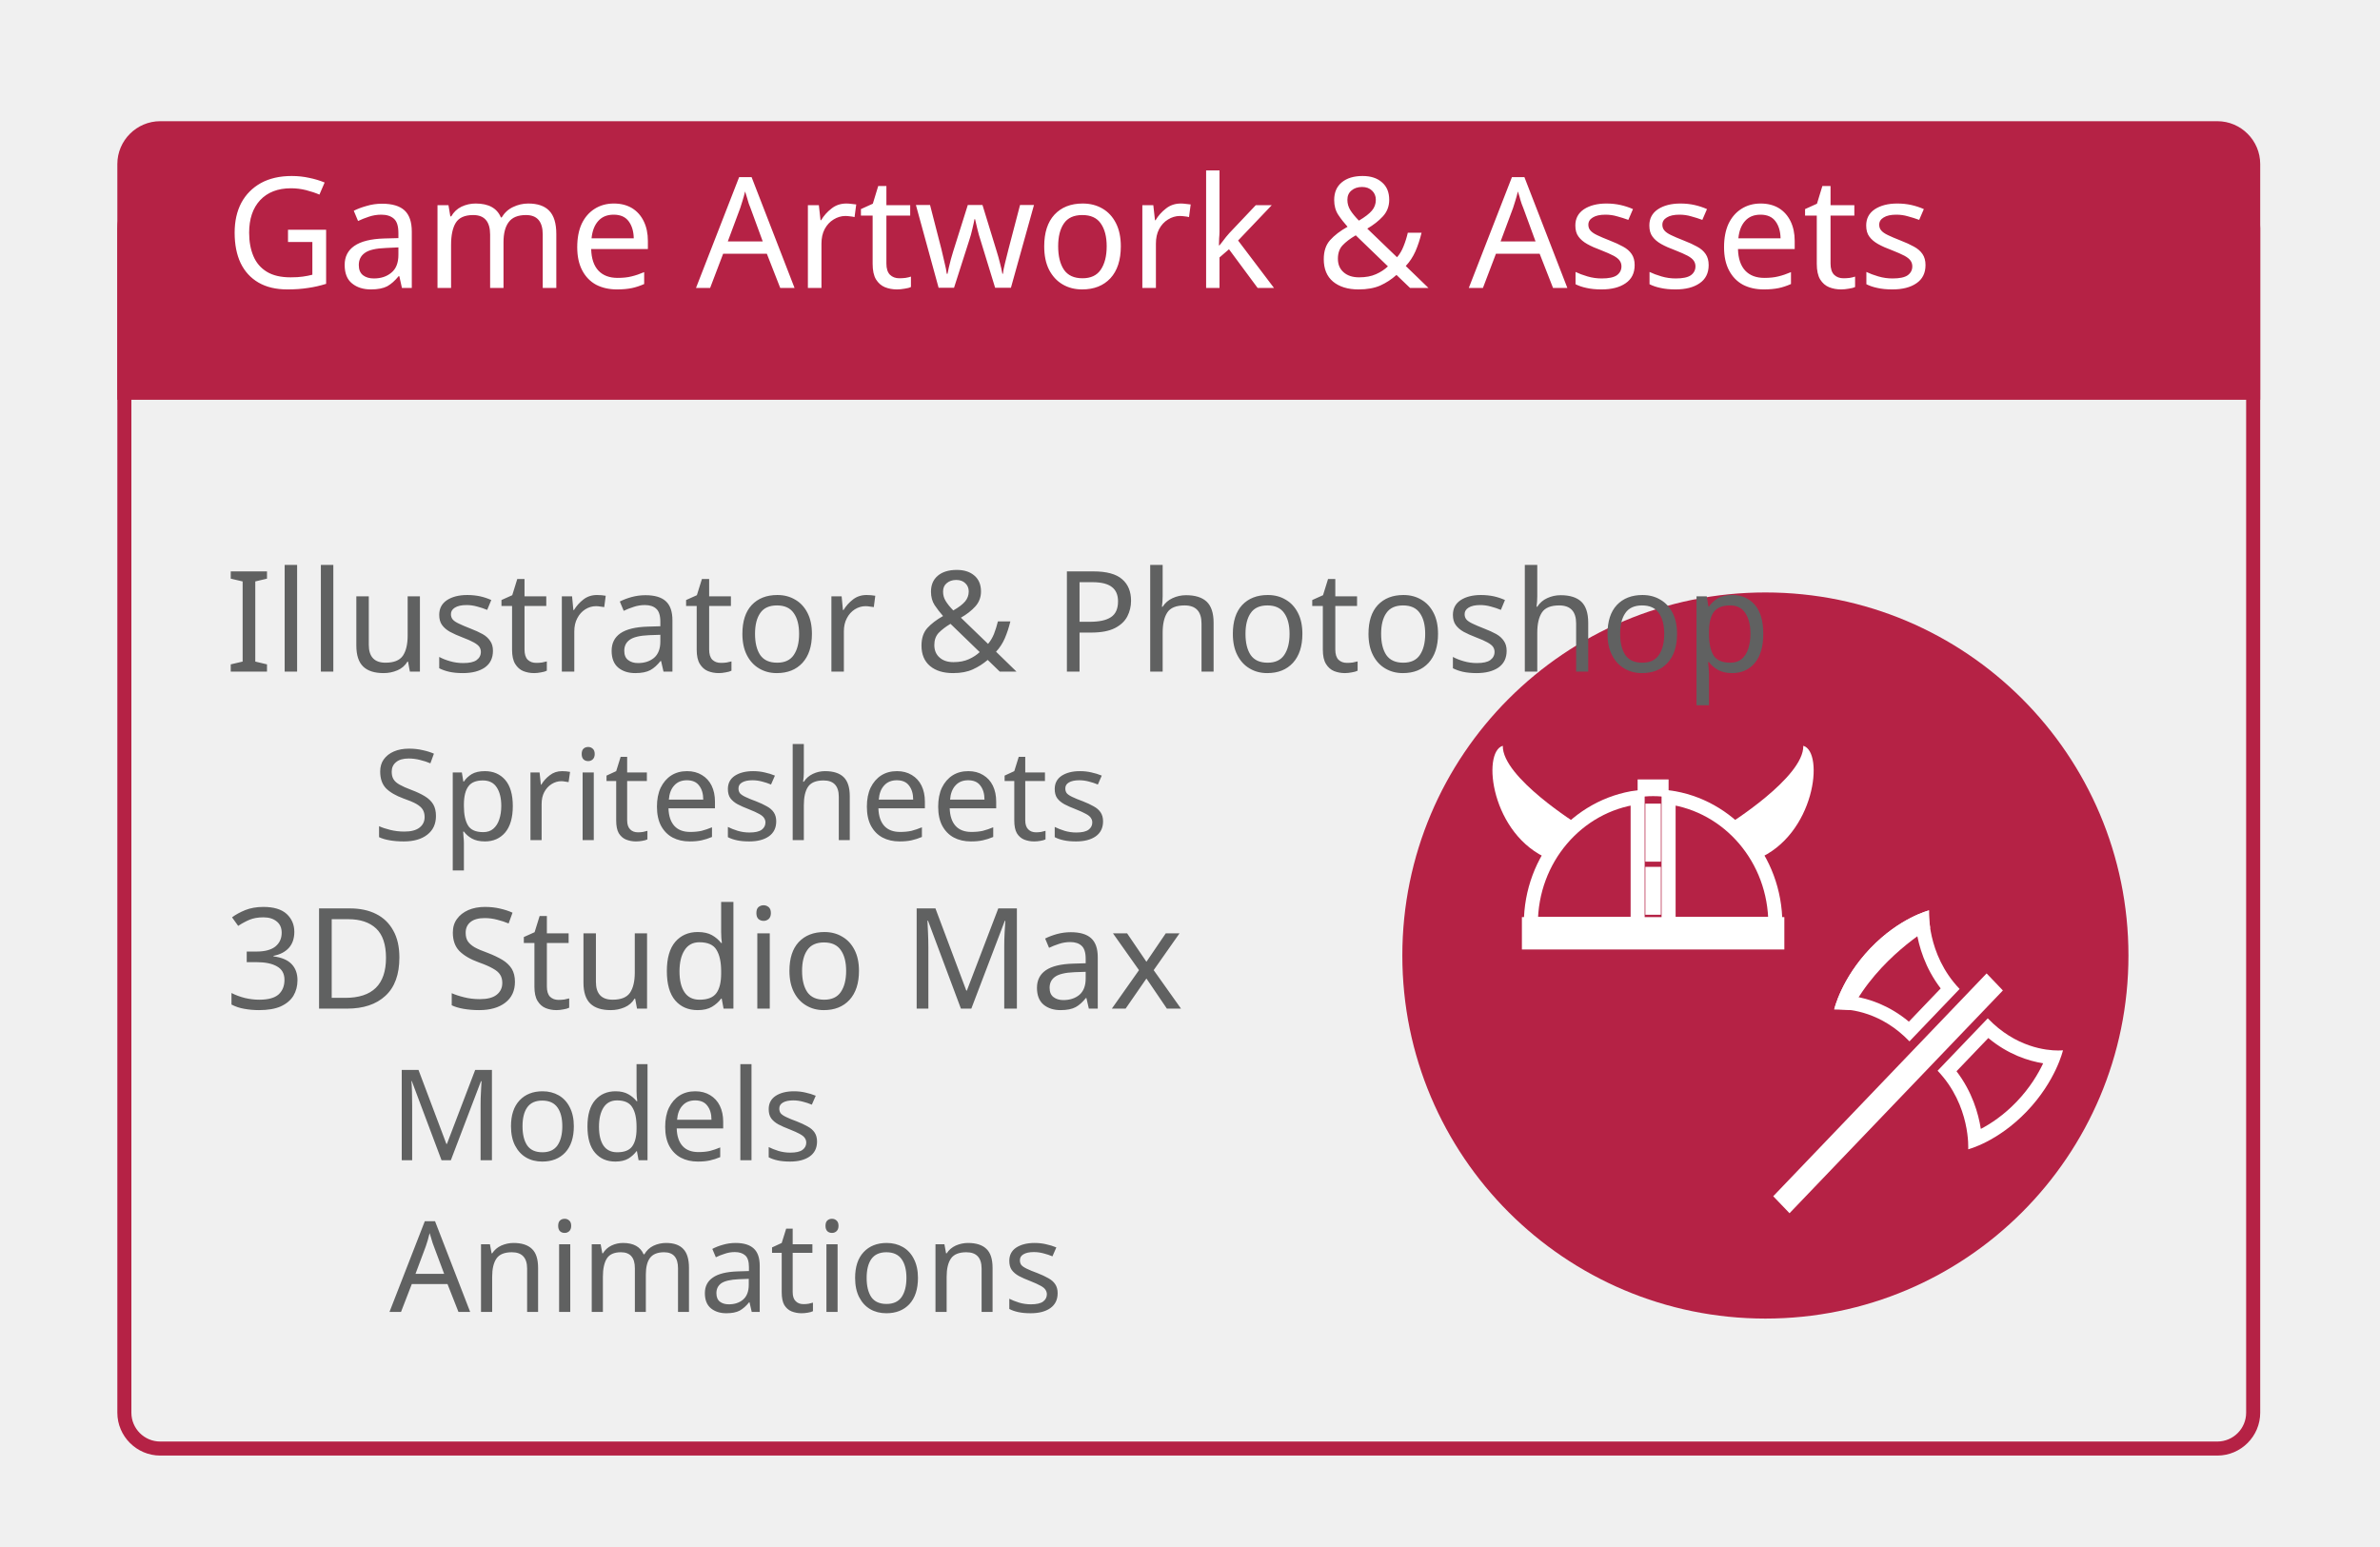
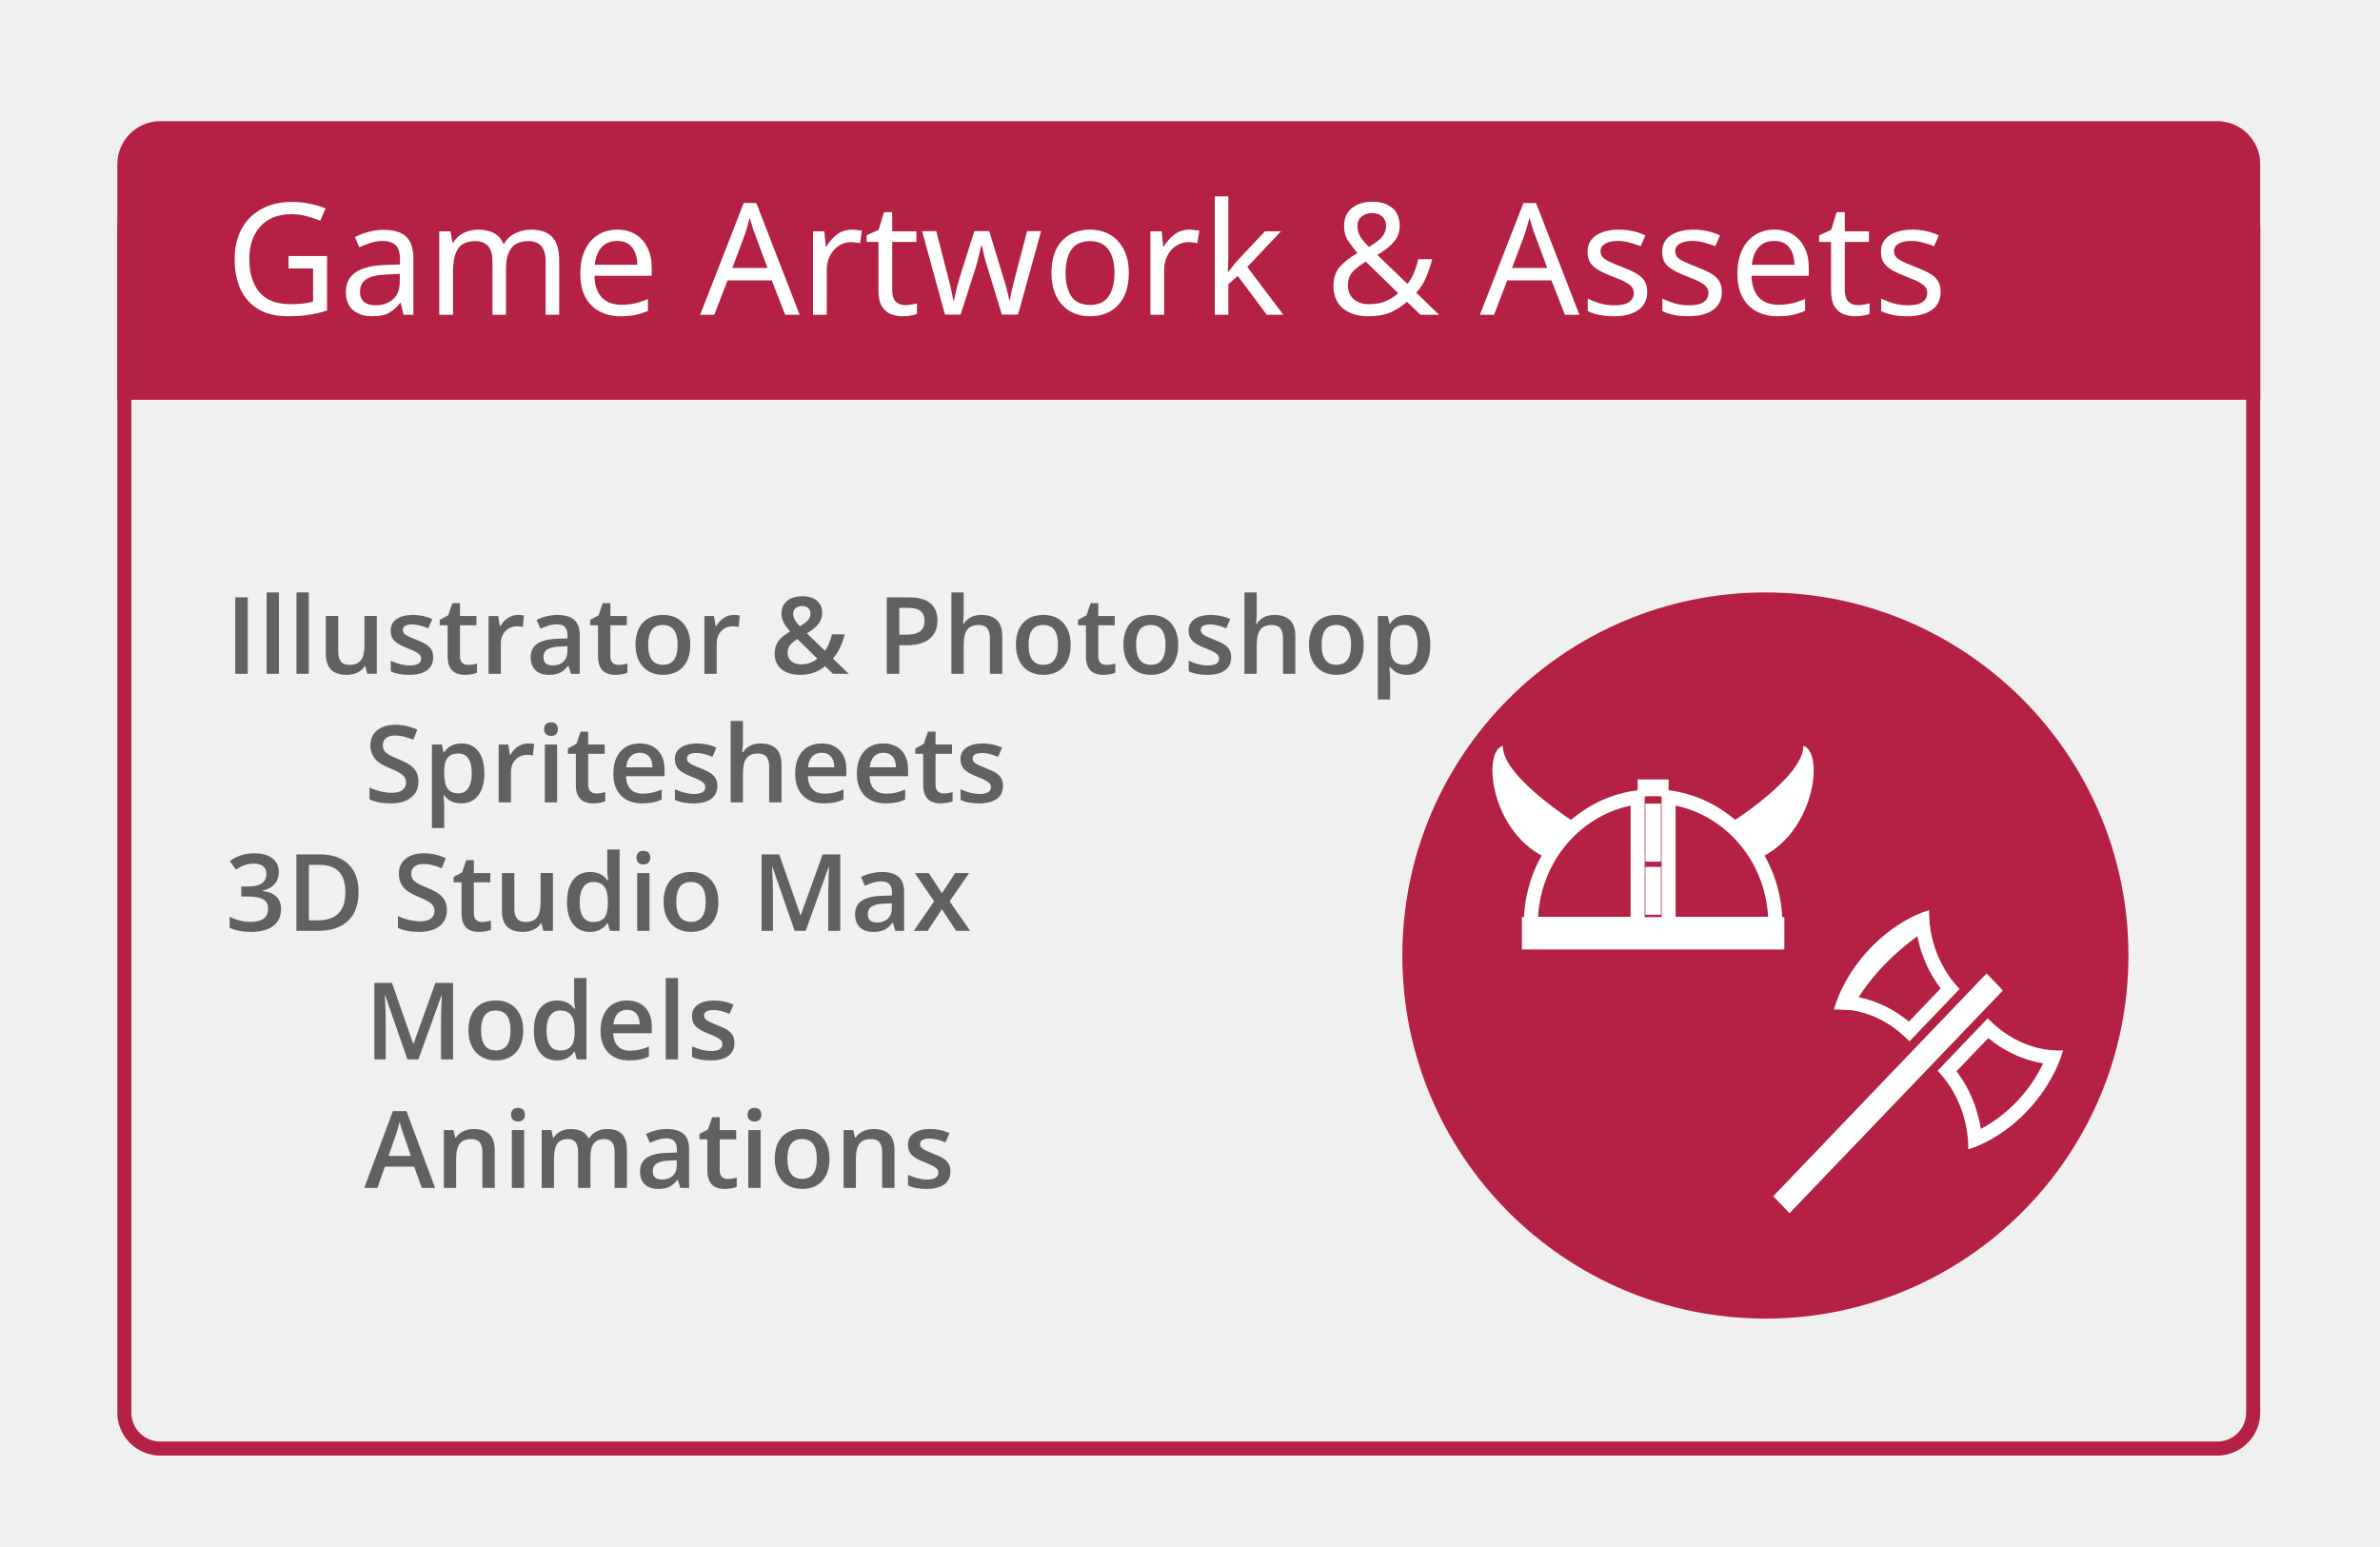
<svg xmlns="http://www.w3.org/2000/svg" version="1.1" x="0px" y="0px" width="200px" height="130px" viewBox="0 0 200 130" enable-background="new 0 0 200 130" xml:space="preserve">
  <g id="Layer_1">
    <g>
      <g>
-         <path fill="#B52245" d="M186.333,16.765c1.334,0,2.419,1.087,2.419,2.422v99.527c0,1.336-1.085,2.423-2.419,2.423H13.463     c-1.335,0-2.422-1.087-2.422-2.423V19.187c0-1.335,1.086-2.422,2.422-2.422H186.333 M186.333,15.585H13.463     c-1.979,0-3.602,1.622-3.602,3.602v99.527c0,1.98,1.623,3.603,3.602,3.603h172.871c1.979,0,3.6-1.622,3.6-3.603V19.187     C189.933,17.207,188.313,15.585,186.333,15.585L186.333,15.585z" />
+         <path fill="#B52145" d="M186.333,16.765c1.334,0,2.419,1.087,2.419,2.422v99.527c0,1.336-1.085,2.423-2.419,2.423H13.463     c-1.335,0-2.422-1.087-2.422-2.423V19.187c0-1.335,1.086-2.422,2.422-2.422H186.333 M186.333,15.585H13.463     c-1.979,0-3.602,1.622-3.602,3.602v99.527c0,1.98,1.623,3.603,3.602,3.603h172.871c1.979,0,3.6-1.622,3.6-3.603V19.187     C189.933,17.207,188.313,15.585,186.333,15.585L186.333,15.585z" />
      </g>
-       <path fill="#B52245" d="M186.333,10.185H13.463c-1.979,0-3.602,1.62-3.602,3.601V28.19v1.803v3.603h3.602h172.871h3.6v-3.603    V28.19V13.785C189.933,11.805,188.313,10.185,186.333,10.185z" />
+       <path fill="#B52145" d="M186.333,10.185H13.463c-1.979,0-3.602,1.62-3.602,3.601V28.19v1.803v3.603h3.602h172.871h3.6v-3.603    V28.19V13.785C189.933,11.805,188.313,10.185,186.333,10.185z" />
      <g>
        <rect x="18.92" y="16.499" fill="none" width="171.363" height="14.794" />
-         <text transform="matrix(1 0 0 1 18.9209 24.1963)" fill="#FFFFFF" font-family="'Rokkitt-Bold'" font-size="12.98">Game Artwork &amp; Assets</text>
+         <text transform="matrix(1 0 0 1 18.9209 26.4531)" fill="#FFFFFF" font-family="'OpenSans-Semibold'" font-size="13.097">Game Artwork &amp; Assets</text>
      </g>
-       <circle fill="#B52245" cx="148.352" cy="80.295" r="30.509" />
+       <circle fill="#B52145" cx="148.352" cy="80.295" r="30.509" />
      <g>
-         <rect x="18.92" y="49.786" fill="none" width="107.675" height="62.867" />
-         <text transform="matrix(1 0 0 1 18.9209 56.4385)">
-           <tspan x="0" y="0" fill="#606161" font-family="'Rokkitt'" font-size="11.8">Illustrator &amp; Photoshop</tspan>
-           <tspan x="0" y="14.16" fill="#606161" font-family="'Rokkitt'" font-size="11.8">     </tspan>
-           <tspan x="12.388" y="14.16" fill="#606161" font-family="'Rokkitt'" font-size="10.62">Spritesheets</tspan>
-           <tspan x="0" y="28.32" fill="#606161" font-family="'Rokkitt'" font-size="11.8">3D Studio Max</tspan>
-           <tspan x="0" y="41.063" fill="#606161" font-family="'Rokkitt'" font-size="10.62">     Models</tspan>
-           <tspan x="0" y="53.808" fill="#606161" font-family="'Rokkitt'" font-size="10.62">     Animations</tspan>
-         </text>
+         <g>
+           <path fill="#606161" d="M19.769,56.623v-6.425h1.05v6.425H19.769z" />
+           <path fill="#606161" d="M23.438,56.623h-1.033v-6.838h1.033V56.623z" />
+           <path fill="#606161" d="M25.948,56.623h-1.033v-6.838h1.033V56.623z" />
+           <path fill="#606161" d="M30.852,56.623l-0.145-0.637h-0.053c-0.144,0.226-0.348,0.402-0.613,0.531      c-0.266,0.129-0.568,0.193-0.908,0.193c-0.589,0-1.028-0.146-1.318-0.439s-0.435-0.736-0.435-1.332v-3.177h1.042v2.997      c0,0.372,0.076,0.651,0.229,0.837c0.152,0.187,0.391,0.279,0.716,0.279c0.434,0,0.752-0.13,0.956-0.389      c0.203-0.26,0.305-0.693,0.305-1.304v-2.421h1.037v4.86H30.852z" />
+           <path fill="#606161" d="M36.402,55.238c0,0.475-0.173,0.839-0.519,1.093c-0.346,0.253-0.841,0.38-1.485,0.38      c-0.647,0-1.167-0.098-1.56-0.295v-0.892c0.571,0.264,1.103,0.396,1.595,0.396c0.636,0,0.954-0.191,0.954-0.576      c0-0.123-0.035-0.225-0.105-0.307s-0.186-0.168-0.347-0.256s-0.385-0.187-0.672-0.299c-0.56-0.216-0.938-0.433-1.136-0.65      c-0.198-0.216-0.297-0.497-0.297-0.844c0-0.415,0.167-0.738,0.503-0.969c0.335-0.229,0.792-0.345,1.369-0.345      c0.571,0,1.112,0.116,1.622,0.347L35.989,52.8c-0.524-0.217-0.965-0.325-1.323-0.325c-0.545,0-0.817,0.155-0.817,0.466      c0,0.152,0.071,0.281,0.213,0.387s0.452,0.251,0.93,0.435c0.401,0.156,0.693,0.298,0.875,0.427s0.316,0.277,0.404,0.446      C36.358,54.803,36.402,55.005,36.402,55.238z" />
+           <path fill="#606161" d="M39.329,55.876c0.252,0,0.504-0.04,0.756-0.118v0.777c-0.114,0.05-0.262,0.092-0.441,0.125      c-0.181,0.034-0.367,0.051-0.561,0.051c-0.979,0-1.468-0.516-1.468-1.547v-2.619h-0.664v-0.457l0.712-0.378l0.352-1.028h0.637      v1.081h1.384v0.782h-1.384v2.602c0,0.249,0.062,0.433,0.187,0.552C38.963,55.816,39.127,55.876,39.329,55.876z" />
+           <path fill="#606161" d="M43.521,51.675c0.208,0,0.379,0.015,0.514,0.044l-0.101,0.963c-0.146-0.035-0.299-0.053-0.457-0.053      c-0.413,0-0.748,0.135-1.004,0.404s-0.384,0.619-0.384,1.05v2.54h-1.033v-4.86h0.809l0.136,0.856h0.053      c0.161-0.289,0.372-0.52,0.63-0.689C42.944,51.76,43.223,51.675,43.521,51.675z" />
+           <path fill="#606161" d="M47.978,56.623l-0.207-0.677h-0.035c-0.234,0.296-0.47,0.497-0.708,0.604      c-0.237,0.106-0.542,0.16-0.914,0.16c-0.478,0-0.851-0.129-1.118-0.387c-0.269-0.258-0.402-0.622-0.402-1.094      c0-0.502,0.186-0.879,0.558-1.135c0.372-0.254,0.939-0.394,1.701-0.417l0.839-0.026v-0.26c0-0.31-0.073-0.542-0.217-0.696      c-0.146-0.153-0.37-0.23-0.675-0.23c-0.249,0-0.488,0.037-0.716,0.11s-0.448,0.159-0.659,0.259l-0.334-0.738      c0.264-0.138,0.552-0.242,0.866-0.314c0.313-0.071,0.609-0.107,0.888-0.107c0.618,0,1.084,0.135,1.399,0.404      s0.473,0.693,0.473,1.271v3.273H47.978z M46.439,55.92c0.375,0,0.676-0.104,0.903-0.314c0.227-0.209,0.34-0.503,0.34-0.881      v-0.422l-0.624,0.026c-0.486,0.018-0.84,0.099-1.061,0.244c-0.222,0.145-0.332,0.366-0.332,0.665      c0,0.218,0.064,0.385,0.193,0.504C45.988,55.86,46.182,55.92,46.439,55.92z" />
+           <path fill="#606161" d="M51.968,55.876c0.252,0,0.504-0.04,0.756-0.118v0.777c-0.114,0.05-0.262,0.092-0.441,0.125      c-0.181,0.034-0.367,0.051-0.561,0.051c-0.979,0-1.468-0.516-1.468-1.547v-2.619H49.59v-0.457l0.712-0.378l0.352-1.028h0.637      v1.081h1.384v0.782h-1.384v2.602c0,0.249,0.062,0.433,0.187,0.552C51.602,55.816,51.766,55.876,51.968,55.876z" />
+           <path fill="#606161" d="M58.006,54.184c0,0.795-0.204,1.414-0.611,1.859s-0.974,0.668-1.701,0.668      c-0.454,0-0.855-0.103-1.204-0.308s-0.617-0.499-0.804-0.884c-0.188-0.383-0.281-0.828-0.281-1.336      c0-0.787,0.202-1.402,0.606-1.846c0.404-0.441,0.974-0.663,1.709-0.663c0.703,0,1.26,0.227,1.67,0.679      C57.801,52.807,58.006,53.417,58.006,54.184z M54.468,54.184c0,1.123,0.415,1.684,1.244,1.684c0.82,0,1.23-0.561,1.23-1.684      c0-1.109-0.413-1.665-1.239-1.665c-0.434,0-0.748,0.144-0.943,0.431S54.468,53.648,54.468,54.184z" />
+           <path fill="#606161" d="M61.658,51.675c0.208,0,0.379,0.015,0.514,0.044l-0.101,0.963c-0.146-0.035-0.299-0.053-0.457-0.053      c-0.413,0-0.748,0.135-1.004,0.404s-0.384,0.619-0.384,1.05v2.54h-1.033v-4.86h0.809l0.136,0.856h0.053      c0.161-0.289,0.372-0.52,0.63-0.689C61.08,51.76,61.359,51.675,61.658,51.675z" />
+           <path fill="#606161" d="M65.094,54.922c0-0.383,0.094-0.718,0.281-1.004c0.188-0.285,0.526-0.568,1.015-0.85      c-0.278-0.326-0.468-0.601-0.569-0.824c-0.102-0.225-0.152-0.456-0.152-0.697c0-0.444,0.159-0.796,0.477-1.055      c0.317-0.257,0.745-0.387,1.281-0.387c0.519,0,0.926,0.126,1.222,0.376c0.296,0.251,0.444,0.589,0.444,1.013      c0,0.334-0.099,0.638-0.297,0.91c-0.197,0.272-0.528,0.545-0.991,0.817l1.521,1.468c0.237-0.313,0.435-0.773,0.593-1.38h1.063      c-0.205,0.832-0.533,1.511-0.984,2.034l1.323,1.279H69.99l-0.655-0.637c-0.299,0.24-0.618,0.421-0.956,0.542      c-0.339,0.122-0.713,0.183-1.123,0.183c-0.674,0-1.203-0.159-1.586-0.479S65.094,55.477,65.094,54.922z M67.309,55.823      c0.536,0,0.995-0.156,1.375-0.47l-1.683-1.657c-0.311,0.199-0.524,0.386-0.642,0.561c-0.117,0.174-0.176,0.373-0.176,0.595      c0,0.288,0.102,0.521,0.306,0.701C66.693,55.733,66.966,55.823,67.309,55.823z M66.654,51.582c0,0.186,0.049,0.359,0.147,0.523      s0.235,0.338,0.411,0.523c0.331-0.188,0.563-0.363,0.696-0.525c0.133-0.163,0.2-0.346,0.2-0.547c0-0.19-0.063-0.344-0.191-0.457      c-0.127-0.115-0.296-0.172-0.507-0.172c-0.231,0-0.416,0.06-0.551,0.178C66.722,51.225,66.654,51.384,66.654,51.582z" />
+           <path fill="#606161" d="M78.774,52.141c0,0.671-0.22,1.186-0.659,1.543s-1.065,0.535-1.876,0.535h-0.668v2.404h-1.05v-6.425      h1.85c0.803,0,1.404,0.164,1.804,0.492C78.575,51.019,78.774,51.502,78.774,52.141z M75.571,53.336h0.558      c0.539,0,0.935-0.094,1.187-0.281s0.378-0.48,0.378-0.879c0-0.369-0.113-0.645-0.338-0.826s-0.577-0.272-1.055-0.272h-0.729      V53.336z" />
+           <path fill="#606161" d="M84.224,56.623h-1.037v-2.988c0-0.375-0.076-0.654-0.226-0.84c-0.151-0.184-0.391-0.276-0.719-0.276      c-0.434,0-0.752,0.13-0.956,0.389c-0.204,0.26-0.305,0.694-0.305,1.304v2.412h-1.033v-6.838h1.033v1.736      c0,0.278-0.018,0.575-0.053,0.892h0.066c0.141-0.234,0.336-0.416,0.587-0.545c0.25-0.129,0.542-0.193,0.876-0.193      c1.178,0,1.767,0.593,1.767,1.78V56.623z" />
+           <path fill="#606161" d="M89.972,54.184c0,0.795-0.204,1.414-0.611,1.859s-0.974,0.668-1.701,0.668      c-0.454,0-0.855-0.103-1.204-0.308s-0.617-0.499-0.804-0.884c-0.188-0.383-0.281-0.828-0.281-1.336      c0-0.787,0.202-1.402,0.606-1.846c0.404-0.441,0.974-0.663,1.709-0.663c0.703,0,1.26,0.227,1.67,0.679      C89.767,52.807,89.972,53.417,89.972,54.184z M86.434,54.184c0,1.123,0.415,1.684,1.244,1.684c0.82,0,1.23-0.561,1.23-1.684      c0-1.109-0.413-1.665-1.239-1.665c-0.434,0-0.748,0.144-0.943,0.431S86.434,53.648,86.434,54.184z" />
+           <path fill="#606161" d="M92.969,55.876c0.252,0,0.504-0.04,0.756-0.118v0.777c-0.114,0.05-0.262,0.092-0.441,0.125      c-0.181,0.034-0.367,0.051-0.561,0.051c-0.979,0-1.468-0.516-1.468-1.547v-2.619h-0.664v-0.457l0.712-0.378l0.352-1.028h0.637      v1.081h1.384v0.782h-1.384v2.602c0,0.249,0.062,0.433,0.187,0.552C92.603,55.816,92.767,55.876,92.969,55.876z" />
+           <path fill="#606161" d="M99.007,54.184c0,0.795-0.204,1.414-0.611,1.859s-0.974,0.668-1.701,0.668      c-0.454,0-0.855-0.103-1.204-0.308s-0.617-0.499-0.804-0.884c-0.188-0.383-0.281-0.828-0.281-1.336      c0-0.787,0.202-1.402,0.606-1.846c0.404-0.441,0.974-0.663,1.709-0.663c0.703,0,1.26,0.227,1.67,0.679      C98.802,52.807,99.007,53.417,99.007,54.184z M95.469,54.184c0,1.123,0.415,1.684,1.244,1.684c0.82,0,1.23-0.561,1.23-1.684      c0-1.109-0.413-1.665-1.239-1.665c-0.434,0-0.748,0.144-0.943,0.431S95.469,53.648,95.469,54.184z" />
+           <path fill="#606161" d="M103.458,55.238c0,0.475-0.173,0.839-0.519,1.093c-0.346,0.253-0.841,0.38-1.485,0.38      c-0.647,0-1.167-0.098-1.56-0.295v-0.892c0.571,0.264,1.103,0.396,1.595,0.396c0.636,0,0.954-0.191,0.954-0.576      c0-0.123-0.035-0.225-0.105-0.307s-0.186-0.168-0.347-0.256s-0.385-0.187-0.672-0.299c-0.56-0.216-0.938-0.433-1.136-0.65      c-0.198-0.216-0.297-0.497-0.297-0.844c0-0.415,0.167-0.738,0.503-0.969c0.335-0.229,0.792-0.345,1.369-0.345      c0.571,0,1.112,0.116,1.622,0.347l-0.334,0.778c-0.524-0.217-0.965-0.325-1.323-0.325c-0.545,0-0.817,0.155-0.817,0.466      c0,0.152,0.071,0.281,0.213,0.387s0.452,0.251,0.93,0.435c0.401,0.156,0.693,0.298,0.875,0.427s0.316,0.277,0.404,0.446      C103.415,54.803,103.458,55.005,103.458,55.238z" />
+           <path fill="#606161" d="M108.851,56.623h-1.037v-2.988c0-0.375-0.076-0.654-0.226-0.84c-0.151-0.184-0.391-0.276-0.719-0.276      c-0.434,0-0.752,0.13-0.956,0.389c-0.204,0.26-0.305,0.694-0.305,1.304v2.412h-1.033v-6.838h1.033v1.736      c0,0.278-0.018,0.575-0.053,0.892h0.066c0.141-0.234,0.336-0.416,0.587-0.545c0.25-0.129,0.542-0.193,0.876-0.193      c1.178,0,1.767,0.593,1.767,1.78V56.623z" />
+           <path fill="#606161" d="M114.599,54.184c0,0.795-0.204,1.414-0.611,1.859s-0.974,0.668-1.701,0.668      c-0.454,0-0.855-0.103-1.204-0.308s-0.617-0.499-0.804-0.884c-0.188-0.383-0.281-0.828-0.281-1.336      c0-0.787,0.202-1.402,0.606-1.846c0.404-0.441,0.974-0.663,1.709-0.663c0.703,0,1.26,0.227,1.67,0.679      C114.394,52.807,114.599,53.417,114.599,54.184z M111.061,54.184c0,1.123,0.415,1.684,1.244,1.684c0.82,0,1.23-0.561,1.23-1.684      c0-1.109-0.413-1.665-1.239-1.665c-0.434,0-0.748,0.144-0.943,0.431S111.061,53.648,111.061,54.184z" />
+           <path fill="#606161" d="M118.25,56.711c-0.615,0-1.093-0.221-1.433-0.664h-0.062c0.041,0.411,0.062,0.66,0.062,0.748v1.99      h-1.033v-7.022h0.835c0.023,0.091,0.072,0.308,0.145,0.65h0.053c0.322-0.492,0.806-0.738,1.45-0.738      c0.606,0,1.079,0.22,1.417,0.659c0.338,0.439,0.507,1.057,0.507,1.85c0,0.795-0.172,1.414-0.516,1.859      C119.332,56.488,118.857,56.711,118.25,56.711z M118,52.519c-0.41,0-0.71,0.12-0.898,0.36c-0.189,0.24-0.284,0.624-0.284,1.151      v0.153c0,0.593,0.094,1.021,0.281,1.286c0.188,0.265,0.494,0.397,0.918,0.397c0.357,0,0.633-0.146,0.826-0.439      s0.29-0.71,0.29-1.252c0-0.545-0.096-0.958-0.288-1.237C118.654,52.658,118.372,52.519,118,52.519z" />
+           <path fill="#606161" d="M35.163,65.679c0,0.57-0.207,1.02-0.62,1.344c-0.413,0.326-0.983,0.488-1.709,0.488      s-1.321-0.112-1.784-0.338v-0.994c0.293,0.139,0.604,0.246,0.934,0.326c0.33,0.078,0.637,0.118,0.921,0.118      c0.416,0,0.723-0.079,0.921-0.237c0.197-0.158,0.296-0.37,0.296-0.637c0-0.24-0.091-0.444-0.272-0.611s-0.557-0.365-1.125-0.594      c-0.586-0.236-0.999-0.508-1.239-0.813s-0.36-0.671-0.36-1.099c0-0.536,0.19-0.958,0.571-1.266s0.892-0.462,1.534-0.462      c0.615,0,1.228,0.136,1.837,0.404l-0.334,0.857c-0.571-0.24-1.081-0.36-1.529-0.36c-0.34,0-0.598,0.074-0.773,0.222      c-0.176,0.148-0.264,0.344-0.264,0.587c0,0.167,0.035,0.31,0.105,0.429c0.07,0.118,0.186,0.23,0.347,0.336      s0.451,0.245,0.87,0.418c0.472,0.196,0.817,0.379,1.037,0.549s0.381,0.362,0.483,0.576S35.163,65.388,35.163,65.679z" />
+           <path fill="#606161" d="M38.762,67.511c-0.615,0-1.093-0.221-1.433-0.664h-0.062c0.041,0.411,0.062,0.66,0.062,0.748v1.99      h-1.033v-7.022h0.835c0.023,0.091,0.072,0.308,0.145,0.65h0.053c0.322-0.492,0.806-0.738,1.45-0.738      c0.606,0,1.079,0.22,1.417,0.659c0.338,0.439,0.507,1.057,0.507,1.85c0,0.795-0.172,1.414-0.516,1.859      C39.844,67.288,39.369,67.511,38.762,67.511z M38.512,63.318c-0.41,0-0.71,0.12-0.898,0.36c-0.189,0.24-0.284,0.624-0.284,1.151      v0.153c0,0.593,0.094,1.021,0.281,1.286c0.188,0.265,0.494,0.397,0.918,0.397c0.357,0,0.633-0.146,0.826-0.439      s0.29-0.71,0.29-1.252c0-0.545-0.096-0.958-0.288-1.237C39.166,63.458,38.884,63.318,38.512,63.318z" />
+           <path fill="#606161" d="M44.37,62.475c0.208,0,0.379,0.015,0.514,0.044l-0.101,0.963c-0.146-0.035-0.299-0.053-0.457-0.053      c-0.413,0-0.748,0.135-1.004,0.404s-0.384,0.619-0.384,1.05v2.54h-1.033v-4.86h0.809l0.136,0.856h0.053      c0.161-0.289,0.372-0.52,0.63-0.689C43.792,62.56,44.071,62.475,44.37,62.475z" />
+           <path fill="#606161" d="M45.723,61.274c0-0.184,0.051-0.326,0.151-0.426c0.102-0.1,0.246-0.149,0.433-0.149      c0.182,0,0.323,0.05,0.424,0.149c0.101,0.1,0.151,0.242,0.151,0.426c0,0.176-0.051,0.314-0.151,0.416      c-0.102,0.101-0.243,0.151-0.424,0.151c-0.188,0-0.332-0.051-0.433-0.151C45.774,61.589,45.723,61.45,45.723,61.274z       M46.817,67.423h-1.033v-4.86h1.033V67.423z" />
+           <path fill="#606161" d="M50.104,66.676c0.252,0,0.504-0.04,0.756-0.118v0.777c-0.114,0.05-0.262,0.092-0.441,0.125      c-0.181,0.034-0.367,0.051-0.561,0.051c-0.979,0-1.468-0.516-1.468-1.547v-2.619h-0.664v-0.457l0.712-0.378l0.352-1.028h0.637      v1.081h1.384v0.782h-1.384v2.602c0,0.249,0.062,0.433,0.187,0.552C49.739,66.616,49.902,66.676,50.104,66.676z" />
+           <path fill="#606161" d="M53.954,67.511c-0.756,0-1.347-0.221-1.773-0.661c-0.427-0.441-0.64-1.048-0.64-1.821      c0-0.794,0.198-1.418,0.593-1.873c0.396-0.453,0.939-0.681,1.63-0.681c0.642,0,1.148,0.195,1.521,0.585s0.558,0.926,0.558,1.607      v0.559h-3.239c0.015,0.472,0.142,0.834,0.382,1.088c0.24,0.253,0.579,0.38,1.015,0.38c0.287,0,0.554-0.027,0.802-0.081      c0.248-0.055,0.514-0.145,0.798-0.271v0.839c-0.252,0.121-0.507,0.206-0.765,0.256C54.58,67.485,54.285,67.511,53.954,67.511z       M53.765,63.257c-0.328,0-0.591,0.104-0.789,0.313c-0.197,0.208-0.315,0.511-0.354,0.909h2.206      c-0.006-0.401-0.103-0.705-0.29-0.912C54.351,63.36,54.093,63.257,53.765,63.257z" />
+           <path fill="#606161" d="M60.282,66.038c0,0.475-0.173,0.839-0.519,1.093c-0.346,0.253-0.841,0.38-1.485,0.38      c-0.647,0-1.167-0.098-1.56-0.295v-0.892c0.571,0.264,1.103,0.396,1.595,0.396c0.636,0,0.954-0.191,0.954-0.576      c0-0.123-0.035-0.225-0.105-0.307s-0.186-0.168-0.347-0.256s-0.385-0.187-0.672-0.299c-0.56-0.216-0.938-0.433-1.136-0.65      c-0.198-0.216-0.297-0.497-0.297-0.844c0-0.415,0.167-0.738,0.503-0.969c0.335-0.229,0.792-0.345,1.369-0.345      c0.571,0,1.112,0.116,1.622,0.347L59.869,63.6c-0.524-0.217-0.965-0.325-1.323-0.325c-0.545,0-0.817,0.155-0.817,0.466      c0,0.152,0.071,0.281,0.213,0.387s0.452,0.251,0.93,0.435c0.401,0.156,0.693,0.298,0.875,0.427s0.316,0.277,0.404,0.446      C60.238,65.603,60.282,65.805,60.282,66.038z" />
+           <path fill="#606161" d="M65.674,67.423h-1.037v-2.988c0-0.375-0.076-0.654-0.226-0.84c-0.151-0.184-0.391-0.276-0.719-0.276      c-0.434,0-0.752,0.13-0.956,0.389c-0.204,0.26-0.305,0.694-0.305,1.304v2.412h-1.033v-6.838h1.033v1.736      c0,0.278-0.018,0.575-0.053,0.892h0.066c0.141-0.234,0.336-0.416,0.587-0.545c0.25-0.129,0.542-0.193,0.876-0.193      c1.178,0,1.767,0.593,1.767,1.78V67.423z" />
+           <path fill="#606161" d="M69.234,67.511c-0.756,0-1.347-0.221-1.773-0.661c-0.427-0.441-0.64-1.048-0.64-1.821      c0-0.794,0.198-1.418,0.593-1.873c0.396-0.453,0.939-0.681,1.63-0.681c0.642,0,1.148,0.195,1.521,0.585s0.558,0.926,0.558,1.607      v0.559h-3.239c0.015,0.472,0.142,0.834,0.382,1.088c0.24,0.253,0.579,0.38,1.015,0.38c0.287,0,0.554-0.027,0.802-0.081      c0.248-0.055,0.514-0.145,0.798-0.271v0.839c-0.252,0.121-0.507,0.206-0.765,0.256C69.859,67.485,69.565,67.511,69.234,67.511z       M69.045,63.257c-0.328,0-0.591,0.104-0.789,0.313c-0.197,0.208-0.315,0.511-0.354,0.909h2.206      c-0.006-0.401-0.103-0.705-0.29-0.912C69.631,63.36,69.373,63.257,69.045,63.257z" />
+           <path fill="#606161" d="M74.419,67.511c-0.756,0-1.347-0.221-1.773-0.661c-0.427-0.441-0.64-1.048-0.64-1.821      c0-0.794,0.198-1.418,0.593-1.873c0.396-0.453,0.939-0.681,1.63-0.681c0.642,0,1.148,0.195,1.521,0.585s0.558,0.926,0.558,1.607      v0.559H73.07c0.015,0.472,0.142,0.834,0.382,1.088c0.24,0.253,0.579,0.38,1.015,0.38c0.287,0,0.554-0.027,0.802-0.081      c0.248-0.055,0.514-0.145,0.798-0.271v0.839c-0.252,0.121-0.507,0.206-0.765,0.256C75.045,67.485,74.75,67.511,74.419,67.511z       M74.23,63.257c-0.328,0-0.591,0.104-0.789,0.313c-0.197,0.208-0.315,0.511-0.354,0.909h2.206      c-0.006-0.401-0.103-0.705-0.29-0.912C74.816,63.36,74.559,63.257,74.23,63.257z" />
+           <path fill="#606161" d="M79.293,66.676c0.252,0,0.504-0.04,0.756-0.118v0.777c-0.114,0.05-0.262,0.092-0.441,0.125      c-0.181,0.034-0.367,0.051-0.561,0.051c-0.979,0-1.468-0.516-1.468-1.547v-2.619h-0.664v-0.457l0.712-0.378l0.352-1.028h0.637      v1.081H80v0.782h-1.384v2.602c0,0.249,0.062,0.433,0.187,0.552C78.927,66.616,79.091,66.676,79.293,66.676z" />
+           <path fill="#606161" d="M84.285,66.038c0,0.475-0.173,0.839-0.519,1.093c-0.346,0.253-0.841,0.38-1.485,0.38      c-0.647,0-1.167-0.098-1.56-0.295v-0.892c0.571,0.264,1.103,0.396,1.595,0.396c0.636,0,0.954-0.191,0.954-0.576      c0-0.123-0.035-0.225-0.105-0.307s-0.186-0.168-0.347-0.256s-0.385-0.187-0.672-0.299c-0.56-0.216-0.938-0.433-1.136-0.65      c-0.198-0.216-0.297-0.497-0.297-0.844c0-0.415,0.167-0.738,0.503-0.969c0.335-0.229,0.792-0.345,1.369-0.345      c0.571,0,1.112,0.116,1.622,0.347L83.872,63.6c-0.524-0.217-0.965-0.325-1.323-0.325c-0.545,0-0.817,0.155-0.817,0.466      c0,0.152,0.071,0.281,0.213,0.387s0.452,0.251,0.93,0.435c0.401,0.156,0.693,0.298,0.875,0.427s0.316,0.277,0.404,0.446      C84.241,65.603,84.285,65.805,84.285,66.038z" />
+           <path fill="#606161" d="M23.43,73.275c0,0.407-0.119,0.746-0.356,1.018c-0.237,0.271-0.571,0.453-1.002,0.547v0.035      c0.516,0.064,0.902,0.225,1.16,0.481c0.258,0.256,0.387,0.597,0.387,1.021c0,0.618-0.218,1.095-0.655,1.431      c-0.437,0.335-1.058,0.503-1.863,0.503c-0.712,0-1.313-0.115-1.802-0.348v-0.918c0.272,0.135,0.561,0.239,0.866,0.313      s0.598,0.109,0.879,0.109c0.498,0,0.87-0.092,1.116-0.277c0.246-0.184,0.369-0.47,0.369-0.856c0-0.343-0.136-0.595-0.409-0.756      s-0.7-0.241-1.283-0.241h-0.558v-0.84h0.567c1.025,0,1.538-0.354,1.538-1.063c0-0.275-0.089-0.487-0.268-0.638      c-0.179-0.148-0.442-0.224-0.791-0.224c-0.243,0-0.478,0.034-0.703,0.104c-0.226,0.068-0.492,0.203-0.8,0.401l-0.505-0.721      c0.589-0.433,1.273-0.65,2.052-0.65c0.647,0,1.153,0.14,1.516,0.418S23.43,72.786,23.43,73.275z" />
+           <path fill="#606161" d="M30.131,74.95c0,1.061-0.294,1.871-0.883,2.432c-0.589,0.562-1.437,0.842-2.544,0.842h-1.797v-6.425      h1.986c1.022,0,1.818,0.275,2.386,0.826S30.131,73.951,30.131,74.95z M29.024,74.985c0-1.539-0.719-2.308-2.158-2.308h-0.91      v4.663h0.747C28.25,77.341,29.024,76.556,29.024,74.985z" />
+           <path fill="#606161" d="M37.554,76.479c0,0.57-0.207,1.02-0.62,1.344c-0.413,0.326-0.983,0.488-1.709,0.488      s-1.321-0.112-1.784-0.338v-0.994c0.293,0.139,0.604,0.246,0.934,0.326c0.33,0.078,0.637,0.118,0.921,0.118      c0.416,0,0.723-0.079,0.921-0.237c0.197-0.158,0.296-0.37,0.296-0.637c0-0.24-0.091-0.444-0.272-0.611s-0.557-0.365-1.125-0.594      c-0.586-0.236-0.999-0.508-1.239-0.813s-0.36-0.671-0.36-1.099c0-0.536,0.19-0.958,0.571-1.266s0.892-0.462,1.534-0.462      c0.615,0,1.228,0.136,1.837,0.404l-0.334,0.857c-0.571-0.24-1.081-0.36-1.529-0.36c-0.34,0-0.598,0.074-0.773,0.222      c-0.176,0.148-0.264,0.344-0.264,0.587c0,0.167,0.035,0.31,0.105,0.429c0.07,0.118,0.186,0.23,0.347,0.336      s0.451,0.245,0.87,0.418c0.472,0.196,0.817,0.379,1.037,0.549s0.381,0.362,0.483,0.576S37.554,76.188,37.554,76.479z" />
+           <path fill="#606161" d="M40.498,77.477c0.252,0,0.504-0.04,0.756-0.118v0.777c-0.114,0.05-0.262,0.092-0.441,0.125      c-0.181,0.034-0.367,0.051-0.561,0.051c-0.979,0-1.468-0.516-1.468-1.547v-2.619h-0.664v-0.457l0.712-0.378l0.352-1.028h0.637      v1.081h1.384v0.782h-1.384v2.602c0,0.249,0.062,0.433,0.187,0.552C40.132,77.417,40.296,77.477,40.498,77.477z" />
+           <path fill="#606161" d="M45.653,78.224l-0.145-0.637h-0.053c-0.144,0.226-0.348,0.402-0.613,0.531      c-0.266,0.129-0.568,0.193-0.908,0.193c-0.589,0-1.028-0.146-1.318-0.439s-0.435-0.736-0.435-1.332v-3.177h1.042v2.997      c0,0.372,0.076,0.651,0.229,0.837c0.152,0.187,0.391,0.279,0.716,0.279c0.434,0,0.752-0.13,0.956-0.389      c0.203-0.26,0.305-0.693,0.305-1.304v-2.421h1.037v4.86H45.653z" />
+           <path fill="#606161" d="M49.577,78.312c-0.606,0-1.08-0.22-1.419-0.659s-0.51-1.056-0.51-1.851c0-0.796,0.172-1.417,0.517-1.86      c0.344-0.444,0.821-0.666,1.43-0.666c0.639,0,1.125,0.236,1.459,0.708h0.053c-0.05-0.349-0.075-0.625-0.075-0.826v-1.771h1.037      v6.838H51.26l-0.18-0.637h-0.048C50.701,78.069,50.216,78.312,49.577,78.312z M49.854,77.477c0.425,0,0.734-0.119,0.927-0.358      c0.193-0.238,0.293-0.626,0.299-1.162v-0.145c0-0.612-0.1-1.048-0.299-1.306s-0.511-0.387-0.936-0.387      c-0.363,0-0.643,0.147-0.839,0.441c-0.196,0.295-0.294,0.714-0.294,1.259c0,0.54,0.095,0.95,0.286,1.233      C49.188,77.335,49.473,77.477,49.854,77.477z" />
+           <path fill="#606161" d="M53.484,72.075c0-0.184,0.051-0.326,0.151-0.426c0.102-0.1,0.246-0.149,0.433-0.149      c0.182,0,0.323,0.05,0.424,0.149c0.101,0.1,0.151,0.242,0.151,0.426c0,0.176-0.051,0.314-0.151,0.416      c-0.102,0.101-0.243,0.151-0.424,0.151c-0.188,0-0.332-0.051-0.433-0.151C53.535,72.39,53.484,72.251,53.484,72.075z       M54.578,78.224h-1.033v-4.86h1.033V78.224z" />
+           <path fill="#606161" d="M60.366,75.784c0,0.795-0.204,1.414-0.611,1.859s-0.974,0.668-1.701,0.668      c-0.454,0-0.855-0.103-1.204-0.308s-0.617-0.499-0.804-0.884c-0.188-0.383-0.281-0.828-0.281-1.336      c0-0.787,0.202-1.402,0.606-1.846c0.404-0.441,0.974-0.663,1.709-0.663c0.703,0,1.26,0.227,1.67,0.679      C60.161,74.407,60.366,75.018,60.366,75.784z M56.828,75.784c0,1.123,0.415,1.684,1.244,1.684c0.82,0,1.23-0.561,1.23-1.684      c0-1.109-0.413-1.665-1.239-1.665c-0.434,0-0.748,0.144-0.943,0.431S56.828,75.249,56.828,75.784z" />
+           <path fill="#606161" d="M66.777,78.224l-1.863-5.365h-0.035c0.05,0.797,0.075,1.544,0.075,2.24v3.125H64v-6.425h1.481      l1.784,5.11h0.026l1.837-5.11h1.485v6.425h-1.011v-3.178c0-0.318,0.008-0.734,0.024-1.248c0.016-0.512,0.03-0.822,0.042-0.932      h-0.035l-1.929,5.357H66.777z" />
+           <path fill="#606161" d="M75.237,78.224l-0.207-0.677h-0.035c-0.234,0.296-0.47,0.497-0.708,0.604      c-0.237,0.106-0.542,0.16-0.914,0.16c-0.478,0-0.851-0.129-1.118-0.387c-0.269-0.258-0.402-0.622-0.402-1.094      c0-0.502,0.186-0.879,0.558-1.135c0.372-0.254,0.939-0.394,1.701-0.417l0.839-0.026v-0.26c0-0.31-0.073-0.542-0.217-0.696      c-0.146-0.153-0.37-0.23-0.675-0.23c-0.249,0-0.488,0.037-0.716,0.11s-0.448,0.159-0.659,0.259l-0.334-0.738      c0.264-0.138,0.552-0.242,0.866-0.314c0.313-0.071,0.609-0.107,0.888-0.107c0.618,0,1.084,0.135,1.399,0.404      s0.473,0.693,0.473,1.271v3.273H75.237z M73.699,77.521c0.375,0,0.676-0.104,0.903-0.314c0.227-0.209,0.34-0.503,0.34-0.881      v-0.422l-0.624,0.026c-0.486,0.018-0.84,0.099-1.061,0.244c-0.222,0.145-0.332,0.366-0.332,0.665      c0,0.218,0.064,0.385,0.193,0.504C73.248,77.461,73.441,77.521,73.699,77.521z" />
+           <path fill="#606161" d="M78.498,75.741l-1.63-2.378h1.178l1.107,1.7l1.116-1.7h1.169l-1.635,2.378l1.718,2.482h-1.169      l-1.2-1.819l-1.195,1.819h-1.169L78.498,75.741z" />
+           <path fill="#606161" d="M34.236,89.023l-1.863-5.365h-0.035c0.05,0.797,0.075,1.544,0.075,2.24v3.125h-0.954v-6.425h1.481      l1.784,5.11h0.026l1.837-5.11h1.485v6.425h-1.011v-3.178c0-0.318,0.008-0.734,0.024-1.248c0.016-0.512,0.03-0.822,0.042-0.932      h-0.035l-1.929,5.357H34.236z" />
+           <path fill="#606161" d="M43.965,86.584c0,0.795-0.204,1.414-0.611,1.859s-0.974,0.668-1.701,0.668      c-0.454,0-0.855-0.103-1.204-0.308s-0.617-0.499-0.804-0.884c-0.188-0.383-0.281-0.828-0.281-1.336      c0-0.787,0.202-1.402,0.606-1.846c0.404-0.441,0.974-0.663,1.709-0.663c0.703,0,1.26,0.227,1.67,0.679      C43.76,85.207,43.965,85.817,43.965,86.584z M40.428,86.584c0,1.123,0.415,1.684,1.244,1.684c0.82,0,1.23-0.561,1.23-1.684      c0-1.109-0.413-1.665-1.239-1.665c-0.434,0-0.748,0.144-0.943,0.431S40.428,86.049,40.428,86.584z" />
+           <path fill="#606161" d="M46.791,89.111c-0.606,0-1.08-0.22-1.419-0.659s-0.51-1.056-0.51-1.851c0-0.796,0.172-1.417,0.517-1.86      c0.344-0.444,0.821-0.666,1.43-0.666c0.639,0,1.125,0.236,1.459,0.708h0.053c-0.05-0.349-0.075-0.625-0.075-0.826v-1.771h1.037      v6.838h-0.809l-0.18-0.637h-0.048C47.915,88.869,47.43,89.111,46.791,89.111z M47.068,88.276c0.425,0,0.734-0.119,0.927-0.358      c0.193-0.238,0.293-0.626,0.299-1.162v-0.145c0-0.612-0.1-1.048-0.299-1.306s-0.511-0.387-0.936-0.387      c-0.363,0-0.643,0.147-0.839,0.441c-0.196,0.295-0.294,0.714-0.294,1.259c0,0.54,0.095,0.95,0.286,1.233      C46.401,88.135,46.687,88.276,47.068,88.276z" />
+           <path fill="#606161" d="M52.882,89.111c-0.756,0-1.347-0.221-1.773-0.661c-0.427-0.441-0.64-1.048-0.64-1.821      c0-0.794,0.198-1.418,0.593-1.873c0.396-0.453,0.939-0.681,1.63-0.681c0.642,0,1.148,0.195,1.521,0.585s0.558,0.926,0.558,1.607      v0.559h-3.239c0.015,0.472,0.142,0.834,0.382,1.088c0.24,0.253,0.579,0.38,1.015,0.38c0.287,0,0.554-0.027,0.802-0.081      c0.248-0.055,0.514-0.145,0.798-0.271v0.839c-0.252,0.121-0.507,0.206-0.765,0.256C53.507,89.086,53.213,89.111,52.882,89.111z       M52.693,84.857c-0.328,0-0.591,0.104-0.789,0.313c-0.197,0.208-0.315,0.511-0.354,0.909h2.206      c-0.006-0.401-0.103-0.705-0.29-0.912C53.279,84.961,53.021,84.857,52.693,84.857z" />
+           <path fill="#606161" d="M56.978,89.023h-1.033v-6.838h1.033V89.023z" />
+           <path fill="#606161" d="M61.719,87.639c0,0.475-0.173,0.839-0.519,1.093c-0.346,0.253-0.841,0.38-1.485,0.38      c-0.647,0-1.167-0.098-1.56-0.295v-0.892c0.571,0.264,1.103,0.396,1.595,0.396c0.636,0,0.954-0.191,0.954-0.576      c0-0.123-0.035-0.225-0.105-0.307s-0.186-0.168-0.347-0.256s-0.385-0.187-0.672-0.299c-0.56-0.216-0.938-0.433-1.136-0.65      c-0.198-0.216-0.297-0.497-0.297-0.844c0-0.415,0.167-0.738,0.503-0.969c0.335-0.229,0.792-0.345,1.369-0.345      c0.571,0,1.112,0.116,1.622,0.347L61.306,85.2c-0.524-0.217-0.965-0.325-1.323-0.325c-0.545,0-0.817,0.155-0.817,0.466      c0,0.152,0.071,0.281,0.213,0.387s0.452,0.251,0.93,0.435c0.401,0.156,0.693,0.298,0.875,0.427s0.316,0.277,0.404,0.446      C61.675,87.203,61.719,87.405,61.719,87.639z" />
+           <path fill="#606161" d="M35.444,99.823l-0.642-1.784h-2.457l-0.628,1.784H30.61l2.404-6.451h1.143l2.404,6.451H35.444z       M34.526,97.134l-0.602-1.749c-0.044-0.117-0.105-0.302-0.183-0.554s-0.131-0.437-0.16-0.554      c-0.079,0.36-0.195,0.755-0.347,1.183l-0.58,1.674H34.526z" />
+           <path fill="#606161" d="M41.575,99.823h-1.037v-2.988c0-0.375-0.076-0.654-0.226-0.84c-0.151-0.184-0.391-0.276-0.719-0.276      c-0.437,0-0.756,0.129-0.958,0.387s-0.303,0.69-0.303,1.296v2.422h-1.033v-4.86h0.809l0.145,0.638h0.053      c0.146-0.231,0.354-0.41,0.624-0.537c0.27-0.125,0.568-0.188,0.896-0.188c1.166,0,1.749,0.593,1.749,1.78V99.823z" />
+           <path fill="#606161" d="M42.95,93.675c0-0.184,0.051-0.326,0.151-0.426c0.102-0.1,0.246-0.149,0.433-0.149      c0.182,0,0.323,0.05,0.424,0.149c0.101,0.1,0.151,0.242,0.151,0.426c0,0.176-0.051,0.314-0.151,0.416      c-0.102,0.101-0.243,0.151-0.424,0.151c-0.188,0-0.332-0.051-0.433-0.151C43.001,93.989,42.95,93.851,42.95,93.675z       M44.044,99.823h-1.033v-4.86h1.033V99.823z" />
+           <path fill="#606161" d="M49.617,99.823H48.58v-2.997c0-0.372-0.07-0.649-0.211-0.833c-0.141-0.183-0.36-0.274-0.659-0.274      c-0.398,0-0.691,0.13-0.877,0.389c-0.186,0.26-0.279,0.691-0.279,1.294v2.422h-1.033v-4.86h0.809l0.145,0.638h0.053      c0.135-0.231,0.33-0.41,0.586-0.537c0.256-0.125,0.539-0.188,0.846-0.188c0.747,0,1.242,0.255,1.485,0.765h0.07      c0.144-0.24,0.346-0.428,0.606-0.563s0.56-0.202,0.896-0.202c0.58,0,1.002,0.146,1.268,0.439      c0.265,0.293,0.397,0.74,0.397,1.341v3.168h-1.033v-2.997c0-0.372-0.071-0.649-0.213-0.833      c-0.142-0.183-0.362-0.274-0.661-0.274c-0.401,0-0.695,0.125-0.881,0.376c-0.187,0.25-0.279,0.635-0.279,1.153V99.823z" />
+           <path fill="#606161" d="M57.167,99.823l-0.207-0.677h-0.035c-0.234,0.296-0.47,0.497-0.708,0.604      c-0.237,0.106-0.542,0.16-0.914,0.16c-0.478,0-0.851-0.129-1.118-0.387c-0.269-0.258-0.402-0.622-0.402-1.094      c0-0.502,0.186-0.879,0.558-1.135c0.372-0.254,0.939-0.394,1.701-0.417l0.839-0.026v-0.26c0-0.31-0.073-0.542-0.217-0.696      c-0.146-0.153-0.37-0.23-0.675-0.23c-0.249,0-0.488,0.037-0.716,0.11s-0.448,0.159-0.659,0.259l-0.334-0.738      c0.264-0.138,0.552-0.242,0.866-0.314c0.313-0.071,0.609-0.107,0.888-0.107c0.618,0,1.084,0.135,1.399,0.404      s0.473,0.693,0.473,1.271v3.273H57.167z M55.628,99.12c0.375,0,0.676-0.104,0.903-0.314c0.227-0.209,0.34-0.503,0.34-0.881      v-0.422l-0.624,0.026c-0.486,0.018-0.84,0.099-1.061,0.244c-0.222,0.145-0.332,0.366-0.332,0.665      c0,0.218,0.064,0.385,0.193,0.504C55.177,99.061,55.371,99.12,55.628,99.12z" />
+           <path fill="#606161" d="M61.157,99.076c0.252,0,0.504-0.04,0.756-0.118v0.777c-0.114,0.05-0.262,0.092-0.441,0.125      c-0.181,0.034-0.367,0.051-0.561,0.051c-0.979,0-1.468-0.516-1.468-1.547v-2.619h-0.664v-0.457l0.712-0.378l0.352-1.028h0.637      v1.081h1.384v0.782H60.48v2.602c0,0.249,0.062,0.433,0.187,0.552C60.791,99.017,60.955,99.076,61.157,99.076z" />
+           <path fill="#606161" d="M62.822,93.675c0-0.184,0.051-0.326,0.151-0.426c0.102-0.1,0.246-0.149,0.433-0.149      c0.182,0,0.323,0.05,0.424,0.149c0.101,0.1,0.151,0.242,0.151,0.426c0,0.176-0.051,0.314-0.151,0.416      c-0.102,0.101-0.243,0.151-0.424,0.151c-0.188,0-0.332-0.051-0.433-0.151C62.873,93.989,62.822,93.851,62.822,93.675z       M63.917,99.823h-1.033v-4.86h1.033V99.823z" />
+           <path fill="#606161" d="M69.704,97.384c0,0.795-0.204,1.414-0.611,1.859s-0.974,0.668-1.701,0.668      c-0.454,0-0.855-0.103-1.204-0.308s-0.617-0.499-0.804-0.884c-0.188-0.383-0.281-0.828-0.281-1.336      c0-0.787,0.202-1.402,0.606-1.846c0.404-0.441,0.974-0.663,1.709-0.663c0.703,0,1.26,0.227,1.67,0.679      C69.499,96.007,69.704,96.617,69.704,97.384z M66.167,97.384c0,1.123,0.415,1.684,1.244,1.684c0.82,0,1.23-0.561,1.23-1.684      c0-1.109-0.413-1.665-1.239-1.665c-0.434,0-0.748,0.144-0.943,0.431S66.167,96.849,66.167,97.384z" />
+           <path fill="#606161" d="M75.167,99.823h-1.037v-2.988c0-0.375-0.076-0.654-0.226-0.84c-0.151-0.184-0.391-0.276-0.719-0.276      c-0.437,0-0.756,0.129-0.958,0.387s-0.303,0.69-0.303,1.296v2.422h-1.033v-4.86h0.809l0.145,0.638h0.053      c0.146-0.231,0.354-0.41,0.624-0.537c0.27-0.125,0.568-0.188,0.896-0.188c1.166,0,1.749,0.593,1.749,1.78V99.823z" />
+           <path fill="#606161" d="M79.869,98.438c0,0.475-0.173,0.839-0.519,1.093c-0.346,0.253-0.841,0.38-1.485,0.38      c-0.647,0-1.167-0.098-1.56-0.295v-0.892c0.571,0.264,1.103,0.396,1.595,0.396c0.636,0,0.954-0.191,0.954-0.576      c0-0.123-0.035-0.225-0.105-0.307s-0.186-0.168-0.347-0.256s-0.385-0.187-0.672-0.299c-0.56-0.216-0.938-0.433-1.136-0.65      c-0.198-0.216-0.297-0.497-0.297-0.844c0-0.415,0.167-0.738,0.503-0.969c0.335-0.229,0.792-0.345,1.369-0.345      c0.571,0,1.112,0.116,1.622,0.347L79.456,96c-0.524-0.217-0.965-0.325-1.323-0.325c-0.545,0-0.817,0.155-0.817,0.466      c0,0.152,0.071,0.281,0.213,0.387s0.452,0.251,0.93,0.435c0.401,0.156,0.693,0.298,0.875,0.427s0.316,0.277,0.404,0.446      C79.825,98.003,79.869,98.205,79.869,98.438z" />
+         </g>
      </g>
      <g>
        <g>
          <g>
            <rect x="127.891" y="77.068" fill="#FFFFFF" width="22.054" height="2.72" />
            <path fill="#FFFFFF" d="M145.167,69.325c0,0,6.433-3.994,6.37-6.654c1.786,0.517,0.996,7.504-3.893,9.53L145.167,69.325z" />
            <path fill="#FFFFFF" d="M132.66,69.325c0,0-6.436-3.994-6.373-6.654c-1.786,0.517-0.993,7.504,3.897,9.53L132.66,69.325z" />
          </g>
        </g>
        <g>
          <path fill="none" stroke="#FFFFFF" stroke-width="1.18" stroke-miterlimit="10" d="M128.644,77.631h8.973V66.999      C132.56,67.67,128.644,72.169,128.644,77.631z" />
          <path fill="none" stroke="#FFFFFF" stroke-width="1.18" stroke-miterlimit="10" d="M140.218,66.999v10.632h8.97      C149.188,72.169,145.275,67.67,140.218,66.999z" />
          <path fill="#FFFFFF" d="M140.218,66.999v-1.502h-2.602v1.502c0.426-0.058,0.857-0.097,1.3-0.097S139.792,66.941,140.218,66.999z      " />
          <rect x="137.617" y="77.631" fill="#FFFFFF" width="2.602" height="0.618" />
        </g>
        <rect x="138.266" y="67.532" fill="#FFFFFF" width="1.303" height="4.876" />
        <rect x="138.266" y="72.844" fill="#FFFFFF" width="1.303" height="4.026" />
      </g>
      <g>
        <g>
          <polygon fill="#FFFFFF" points="166.942,81.8 149.011,100.523 150.38,101.952 168.31,83.231     " />
          <g>
            <path fill="#FFFFFF" d="M161.041,78.215c0.202,1.299,0.724,3.122,2.042,4.845c-0.993,1.038-2,2.09-2.673,2.793       c-1.678-1.396-3.385-1.931-4.608-2.125c0.409-0.869,1.104-2.051,2.23-3.229C159.126,79.357,160.222,78.644,161.041,78.215        M162.102,76.504c0,0-2.46,0.61-4.921,3.178c-2.459,2.572-3.045,5.14-3.045,5.14s0.146-0.018,0.403-0.018       c0.978,0,3.571,0.255,5.919,2.705c0,0,2.305-2.406,4.215-4.404C161.867,80.173,162.102,76.504,162.102,76.504L162.102,76.504z" />
          </g>
          <path fill="#FFFFFF" d="M162.102,76.504c0,0-2.46,0.61-4.921,3.178c-2.459,2.572-3.045,5.14-3.045,5.14l1.432,0.063      c2.259-4.388,6.628-6.921,6.628-6.921C162.065,77.082,162.102,76.504,162.102,76.504z" />
          <g>
            <path fill="#FFFFFF" d="M167.086,87.229c1.678,1.396,3.385,1.93,4.608,2.124c-0.409,0.87-1.104,2.053-2.23,3.229       c-1.094,1.142-2.19,1.856-3.008,2.284c-0.203-1.298-0.726-3.12-2.043-4.845C165.406,88.984,166.413,87.933,167.086,87.229        M167.039,85.573c0,0-2.305,2.405-4.216,4.404c2.805,2.934,2.572,6.601,2.572,6.601s2.461-0.611,4.921-3.179       c2.459-2.569,3.044-5.14,3.044-5.14s-0.146,0.018-0.405,0.018C171.976,88.277,169.384,88.021,167.039,85.573L167.039,85.573z        M173.36,88.26h0.005H173.36z" />
          </g>
        </g>
      </g>
    </g>
  </g>
  <g id="Layer_2">
</g>
</svg>
